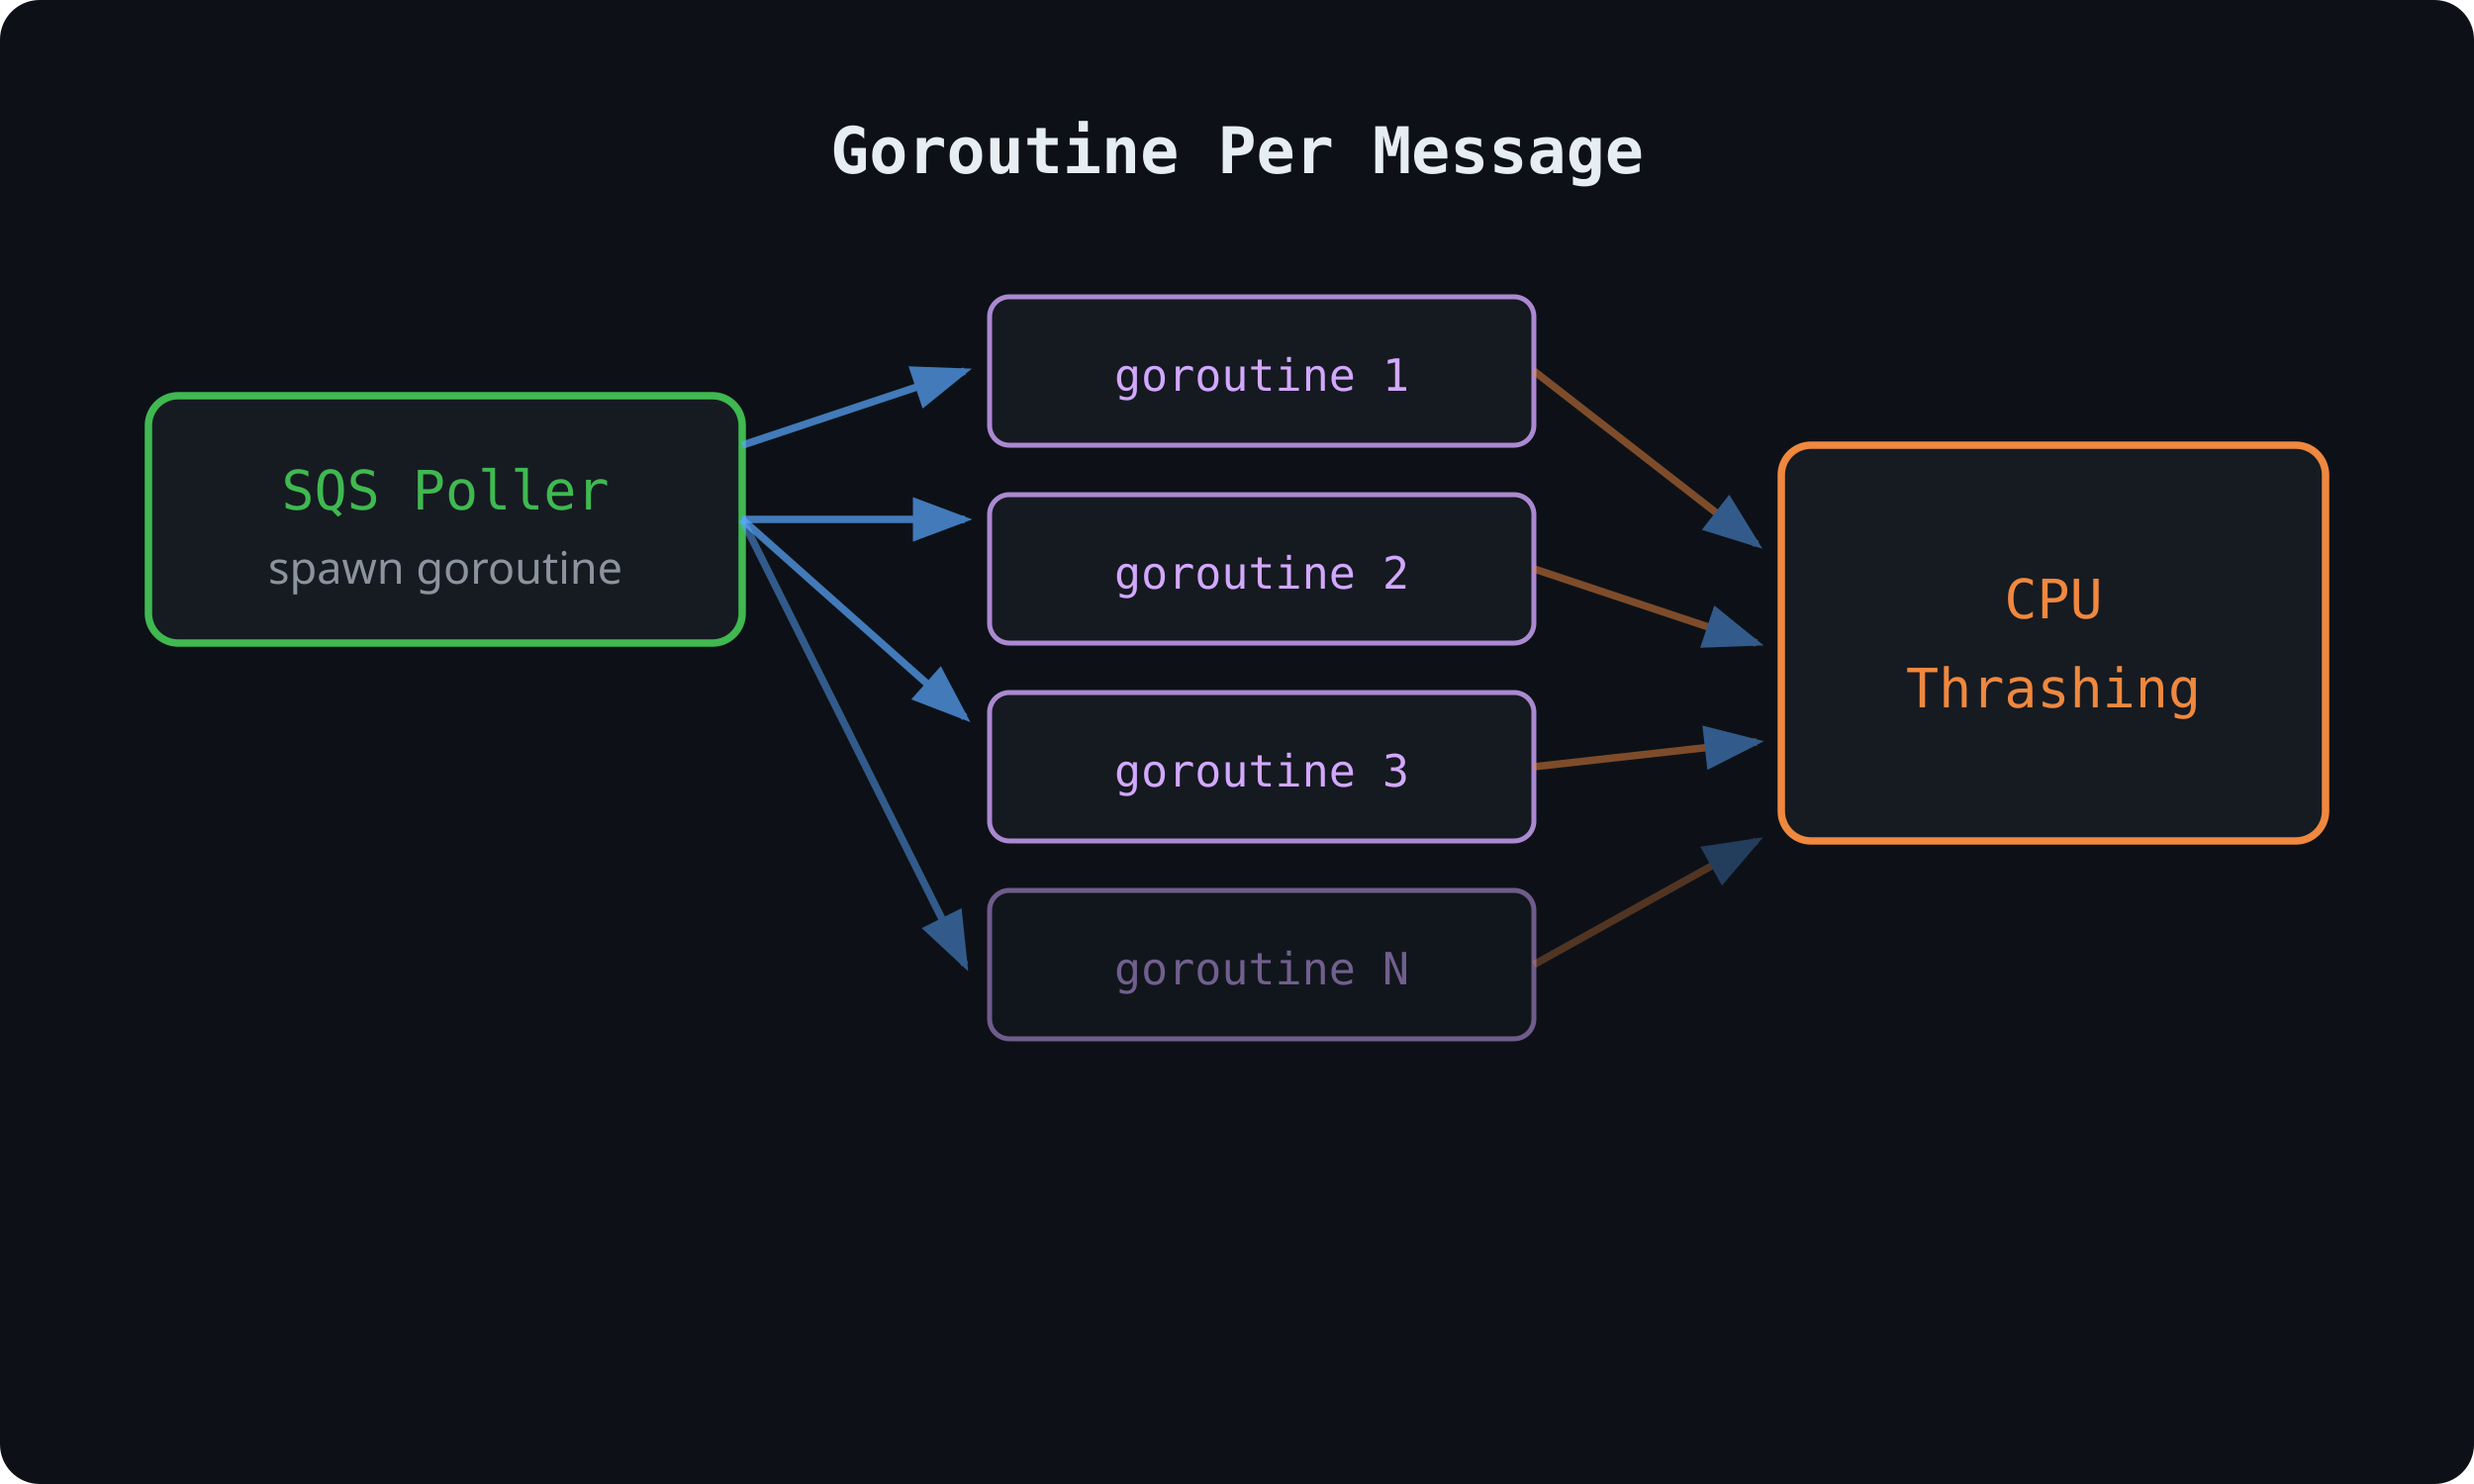
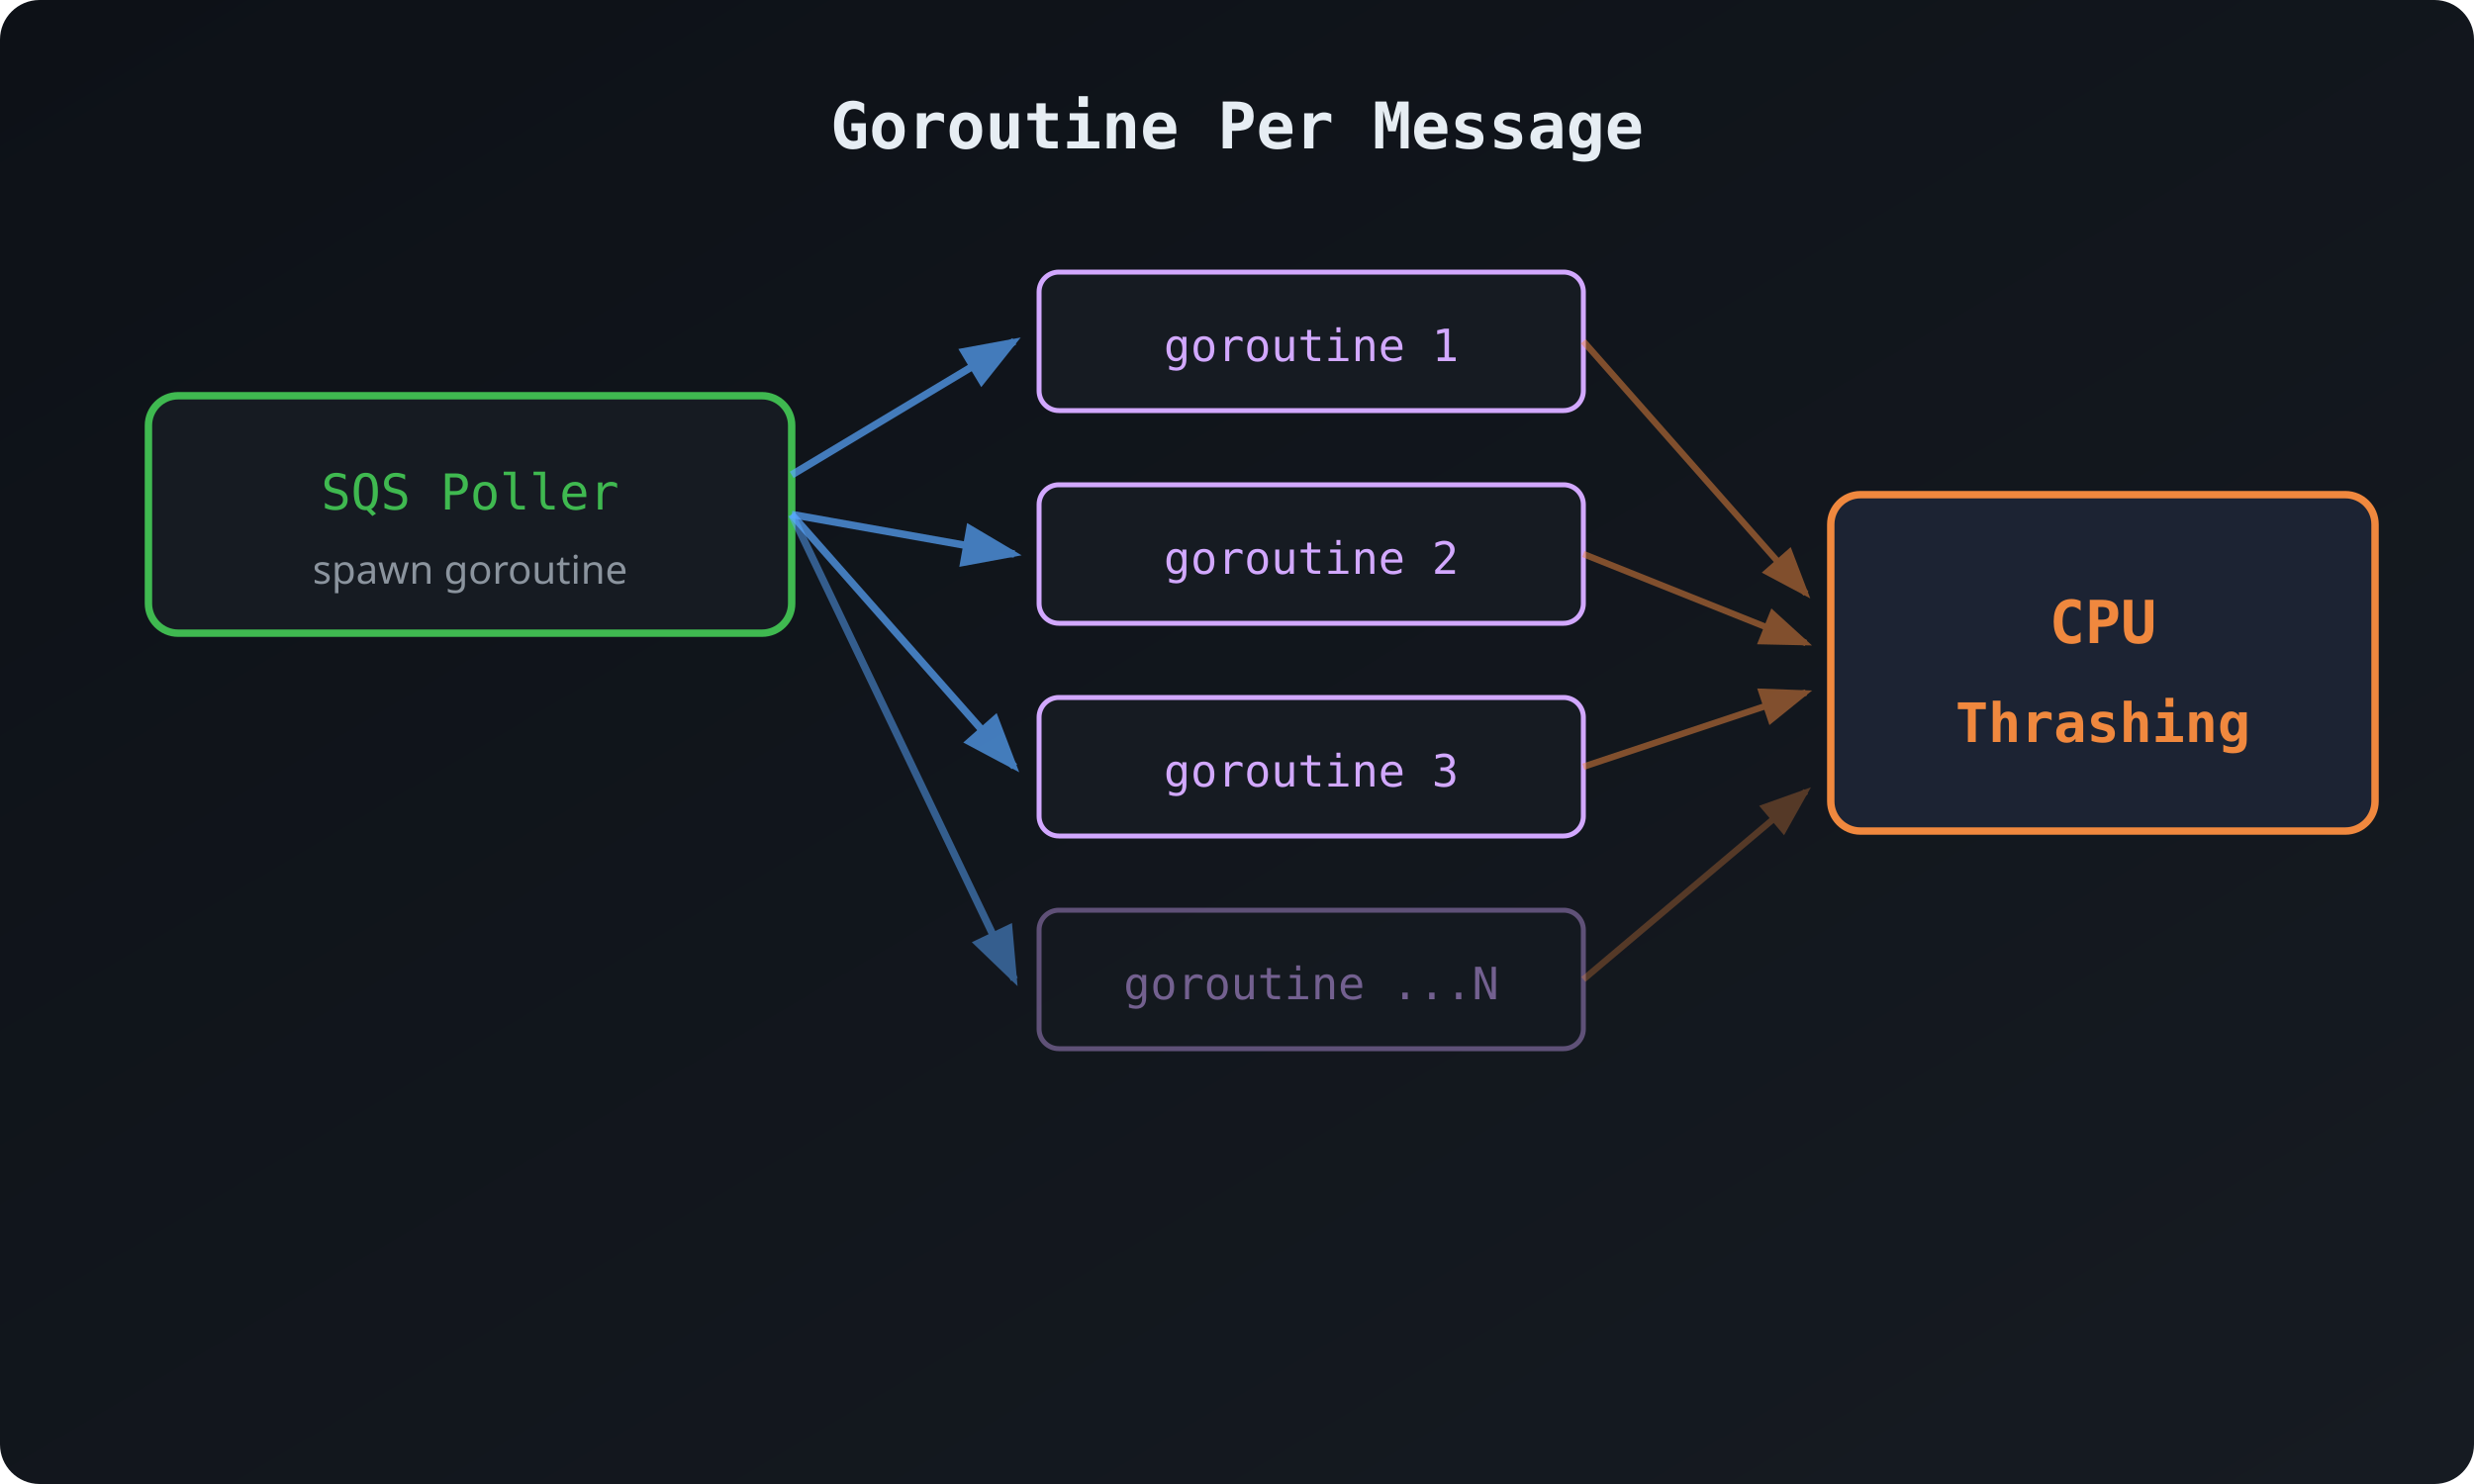
<svg xmlns="http://www.w3.org/2000/svg" viewBox="0 0 500 300" width="500" height="300">
-   <rect width="500" height="300" rx="8" fill="#0d1117" />
-   <text x="250" y="35" text-anchor="middle" font-family="SF Mono, monospace" font-size="13" font-weight="bold" fill="#e6edf3">Goroutine Per Message</text>
-   <rect x="30" y="80" width="120" height="50" rx="6" fill="#161b22" stroke="#3fb950" stroke-width="1.5" />
-   <text x="90" y="103" text-anchor="middle" font-family="SF Mono, monospace" font-size="11" fill="#3fb950">SQS Poller</text>
-   <text x="90" y="118" text-anchor="middle" font-family="sans-serif" font-size="9" fill="#8b949e">spawn goroutine</text>
-   <rect x="200" y="60" width="110" height="30" rx="4" fill="#161b22" stroke="#d2a8ff" stroke-width="1" opacity="0.8" />
-   <text x="255" y="79" text-anchor="middle" font-family="SF Mono, monospace" font-size="9" fill="#d2a8ff">goroutine 1</text>
-   <rect x="200" y="100" width="110" height="30" rx="4" fill="#161b22" stroke="#d2a8ff" stroke-width="1" opacity="0.8" />
-   <text x="255" y="119" text-anchor="middle" font-family="SF Mono, monospace" font-size="9" fill="#d2a8ff">goroutine 2</text>
-   <rect x="200" y="140" width="110" height="30" rx="4" fill="#161b22" stroke="#d2a8ff" stroke-width="1" opacity="0.8" />
-   <text x="255" y="159" text-anchor="middle" font-family="SF Mono, monospace" font-size="9" fill="#d2a8ff">goroutine 3</text>
-   <rect x="200" y="180" width="110" height="30" rx="4" fill="#161b22" stroke="#d2a8ff" stroke-width="1" opacity="0.5" />
-   <text x="255" y="199" text-anchor="middle" font-family="SF Mono, monospace" font-size="9" fill="#d2a8ff" opacity="0.5">goroutine N</text>
-   <rect x="360" y="90" width="110" height="80" rx="6" fill="#161b22" stroke="#f0883e" stroke-width="1.5" />
-   <text x="415" y="125" text-anchor="middle" font-family="SF Mono, monospace" font-size="11" fill="#f0883e">CPU</text>
-   <text x="415" y="143" text-anchor="middle" font-family="SF Mono, monospace" font-size="11" fill="#f0883e">Thrashing</text>
-   <line x1="150" y1="90" x2="195" y2="75" stroke="#58a6ff" stroke-width="1.5" marker-end="url(#a)" opacity="0.7" />
-   <line x1="150" y1="105" x2="195" y2="105" stroke="#58a6ff" stroke-width="1.5" marker-end="url(#a)" opacity="0.7" />
-   <line x1="150" y1="105" x2="195" y2="145" stroke="#58a6ff" stroke-width="1.5" marker-end="url(#a)" opacity="0.7" />
-   <line x1="150" y1="105" x2="195" y2="195" stroke="#58a6ff" stroke-width="1.5" marker-end="url(#a)" opacity="0.5" />
-   <line x1="310" y1="75" x2="355" y2="110" stroke="#f0883e" stroke-width="1.5" marker-end="url(#a)" opacity="0.5" />
-   <line x1="310" y1="115" x2="355" y2="130" stroke="#f0883e" stroke-width="1.5" marker-end="url(#a)" opacity="0.5" />
-   <line x1="310" y1="155" x2="355" y2="150" stroke="#f0883e" stroke-width="1.5" marker-end="url(#a)" opacity="0.5" />
-   <line x1="310" y1="195" x2="355" y2="170" stroke="#f0883e" stroke-width="1.5" marker-end="url(#a)" opacity="0.3" />
  <defs>
-     <marker id="a" markerWidth="8" markerHeight="6" refX="7" refY="3" orient="auto">
-       <polygon points="0 0, 8 3, 0 6" fill="#58a6ff" />
+     <linearGradient id="bg" x1="0%" y1="0%" x2="100%" y2="100%">
+       <stop offset="0%" stop-color="#0d1117" />
+       <stop offset="100%" stop-color="#161b22" />
+     </linearGradient>
+     <marker id="aBlue" markerWidth="8" markerHeight="6" refX="7" refY="3" orient="auto">
+       <polygon points="0 0,8 3,0 6" fill="#58a6ff" />
+     </marker>
+     <marker id="aOrange" markerWidth="8" markerHeight="6" refX="7" refY="3" orient="auto">
+       <polygon points="0 0,8 3,0 6" fill="#f0883e" />
    </marker>
  </defs>
+   <rect width="500" height="300" rx="8" fill="url(#bg)" />
+   <text x="250" y="30" text-anchor="middle" font-family="SF Mono,Menlo,monospace" font-size="13" font-weight="bold" fill="#e6edf3">Goroutine Per Message</text>
+   <rect x="30" y="80" width="130" height="48" rx="6" fill="#161b22" stroke="#3fb950" stroke-width="1.5" />
+   <text x="95" y="103" text-anchor="middle" font-family="SF Mono,monospace" font-size="10" fill="#3fb950">SQS Poller</text>
+   <text x="95" y="118" text-anchor="middle" font-family="sans-serif" font-size="8" fill="#8b949e">spawn goroutine</text>
+   <rect x="210" y="55" width="110" height="28" rx="4" fill="#161b22" stroke="#d2a8ff" stroke-width="1" />
+   <text x="265" y="73" text-anchor="middle" font-family="SF Mono,monospace" font-size="9" fill="#d2a8ff">goroutine 1</text>
+   <rect x="210" y="98" width="110" height="28" rx="4" fill="#161b22" stroke="#d2a8ff" stroke-width="1" />
+   <text x="265" y="116" text-anchor="middle" font-family="SF Mono,monospace" font-size="9" fill="#d2a8ff">goroutine 2</text>
+   <rect x="210" y="141" width="110" height="28" rx="4" fill="#161b22" stroke="#d2a8ff" stroke-width="1" />
+   <text x="265" y="159" text-anchor="middle" font-family="SF Mono,monospace" font-size="9" fill="#d2a8ff">goroutine 3</text>
+   <rect x="210" y="184" width="110" height="28" rx="4" fill="#161b22" stroke="#d2a8ff" stroke-width="1" opacity="0.4" />
+   <text x="265" y="202" text-anchor="middle" font-family="SF Mono,monospace" font-size="9" fill="#d2a8ff" opacity="0.5">goroutine ...N</text>
+   <rect x="370" y="100" width="110" height="68" rx="6" fill="#1c2333" stroke="#f0883e" stroke-width="1.5" />
+   <text x="425" y="130" text-anchor="middle" font-family="SF Mono,monospace" font-size="12" font-weight="bold" fill="#f0883e">CPU</text>
+   <text x="425" y="150" text-anchor="middle" font-family="SF Mono,monospace" font-size="11" font-weight="bold" fill="#f0883e">Thrashing</text>
+   <line x1="160" y1="96" x2="205" y2="69" stroke="#58a6ff" stroke-width="1.5" marker-end="url(#aBlue)" opacity="0.7" />
+   <line x1="160" y1="104" x2="205" y2="112" stroke="#58a6ff" stroke-width="1.5" marker-end="url(#aBlue)" opacity="0.7" />
+   <line x1="160" y1="104" x2="205" y2="155" stroke="#58a6ff" stroke-width="1.5" marker-end="url(#aBlue)" opacity="0.7" />
+   <line x1="160" y1="104" x2="205" y2="198" stroke="#58a6ff" stroke-width="1.5" marker-end="url(#aBlue)" opacity="0.5" />
+   <line x1="320" y1="69" x2="365" y2="120" stroke="#f0883e" stroke-width="1.3" marker-end="url(#aOrange)" opacity="0.5" />
+   <line x1="320" y1="112" x2="365" y2="130" stroke="#f0883e" stroke-width="1.3" marker-end="url(#aOrange)" opacity="0.5" />
+   <line x1="320" y1="155" x2="365" y2="140" stroke="#f0883e" stroke-width="1.3" marker-end="url(#aOrange)" opacity="0.5" />
+   <line x1="320" y1="198" x2="365" y2="160" stroke="#f0883e" stroke-width="1.3" marker-end="url(#aOrange)" opacity="0.3" />
</svg>
